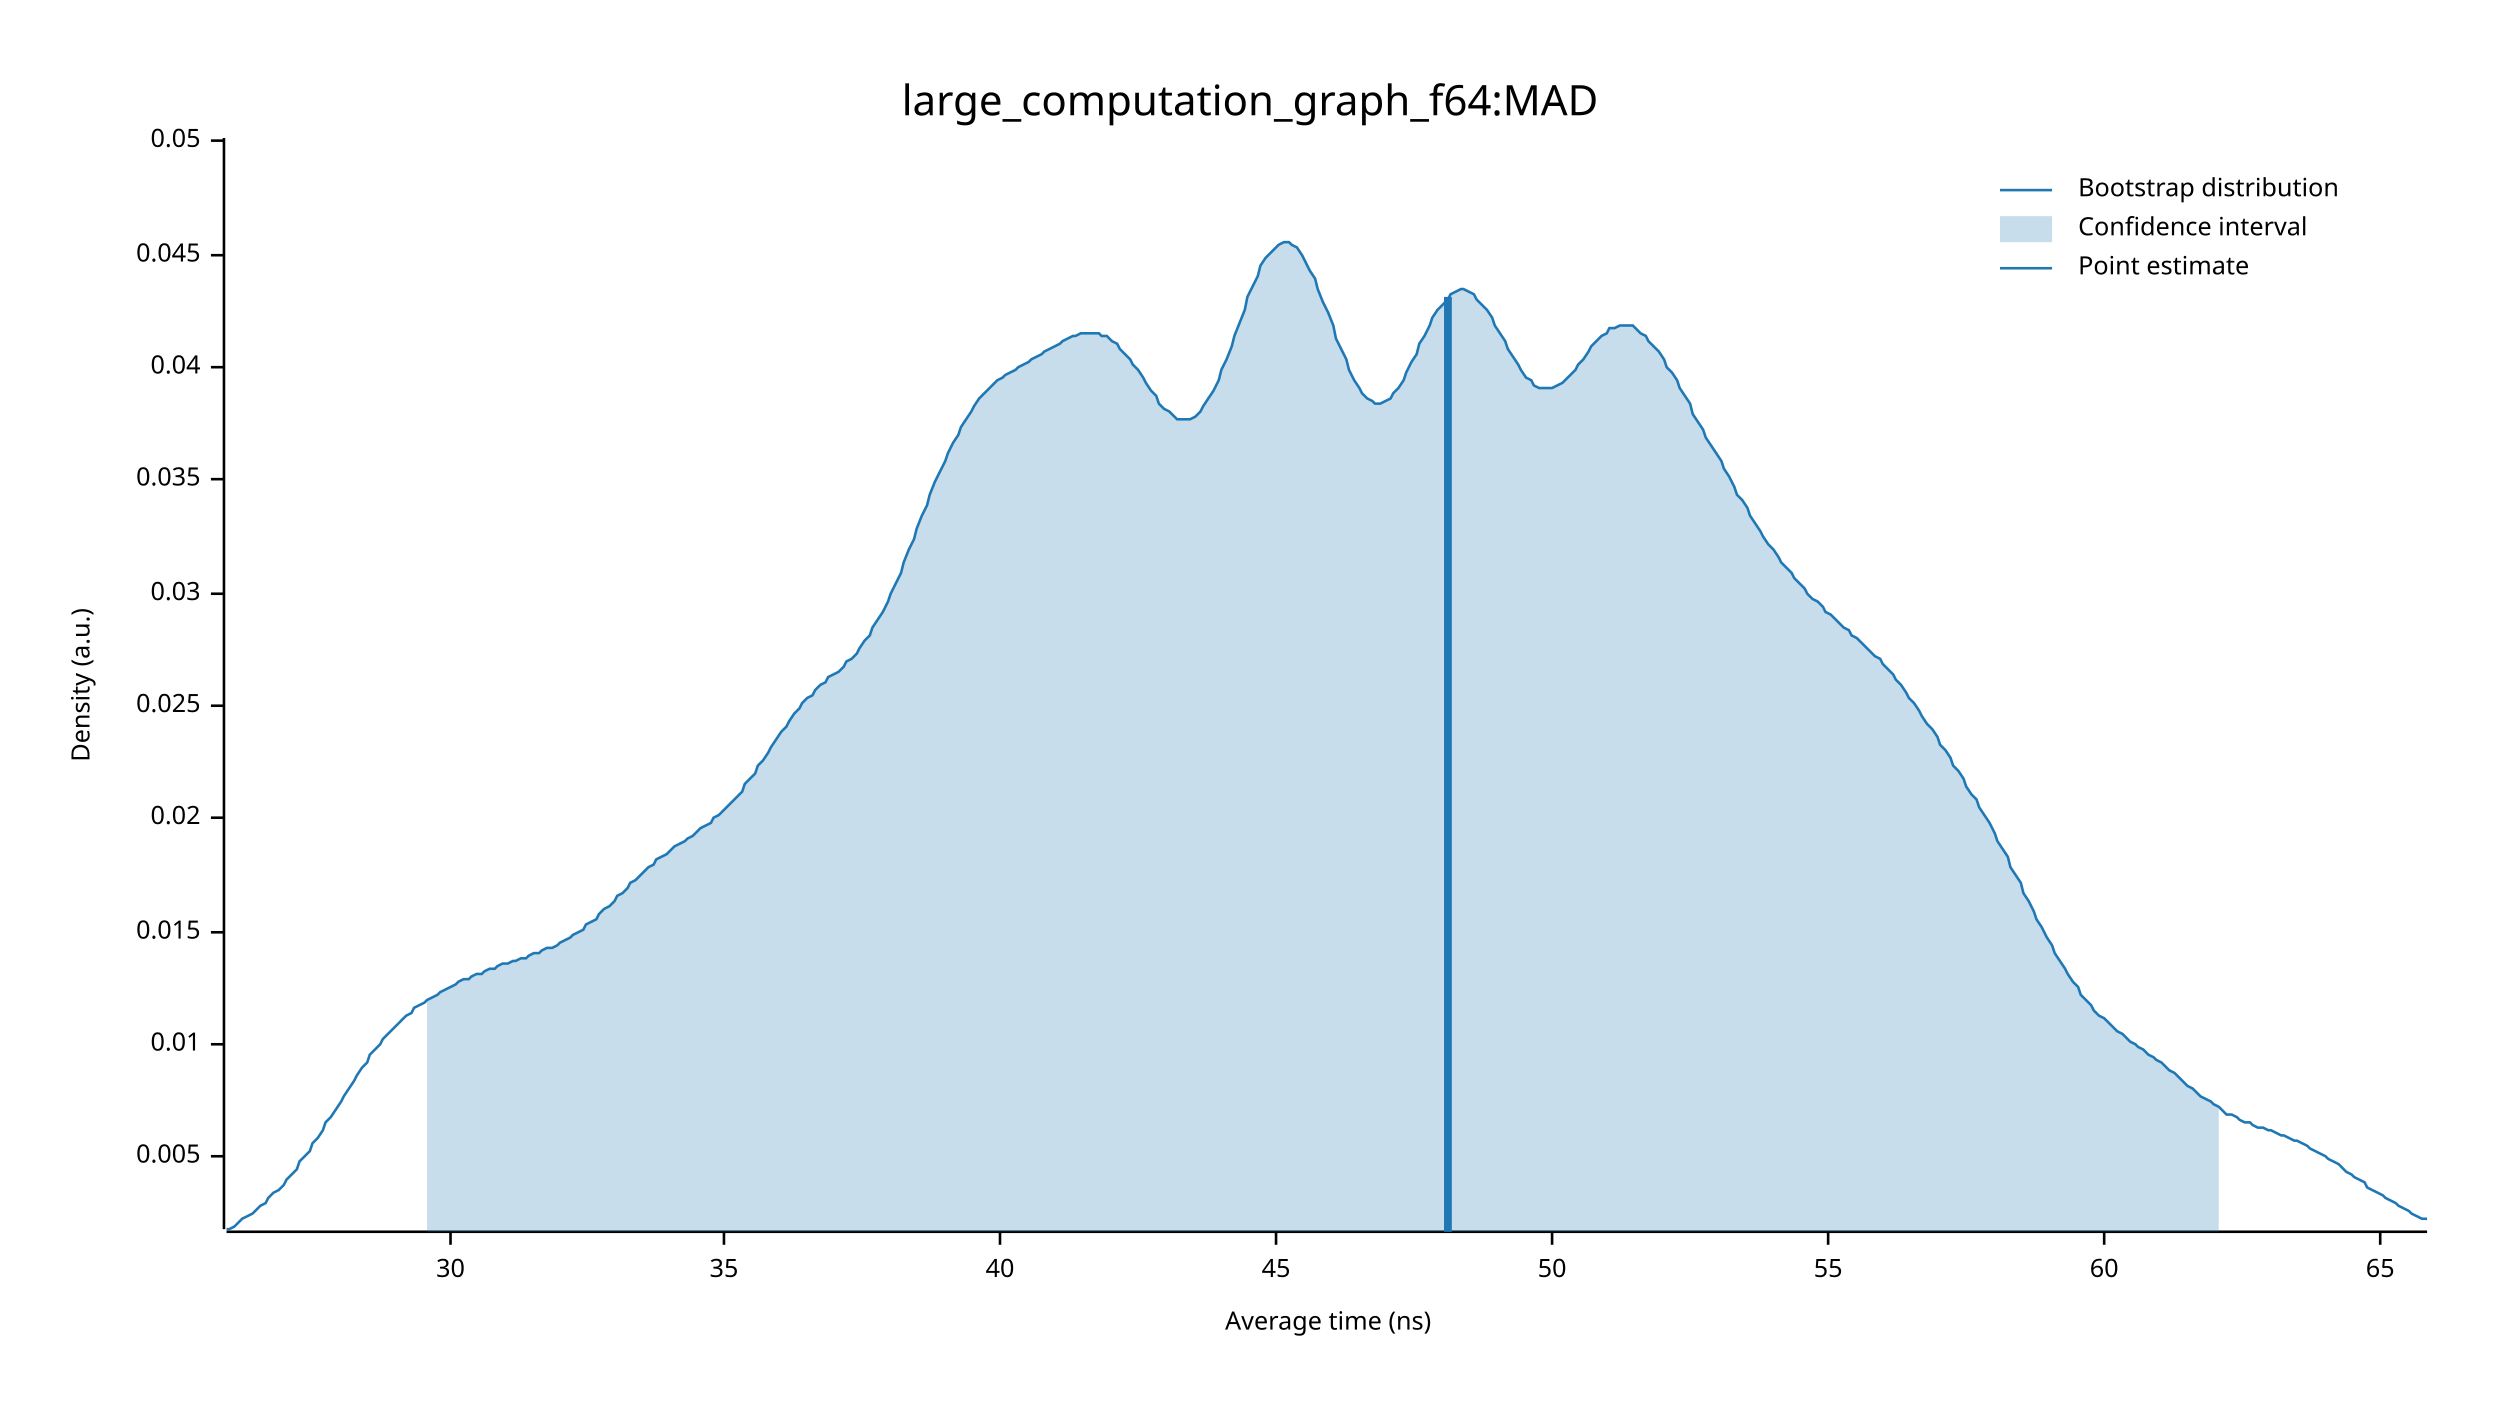
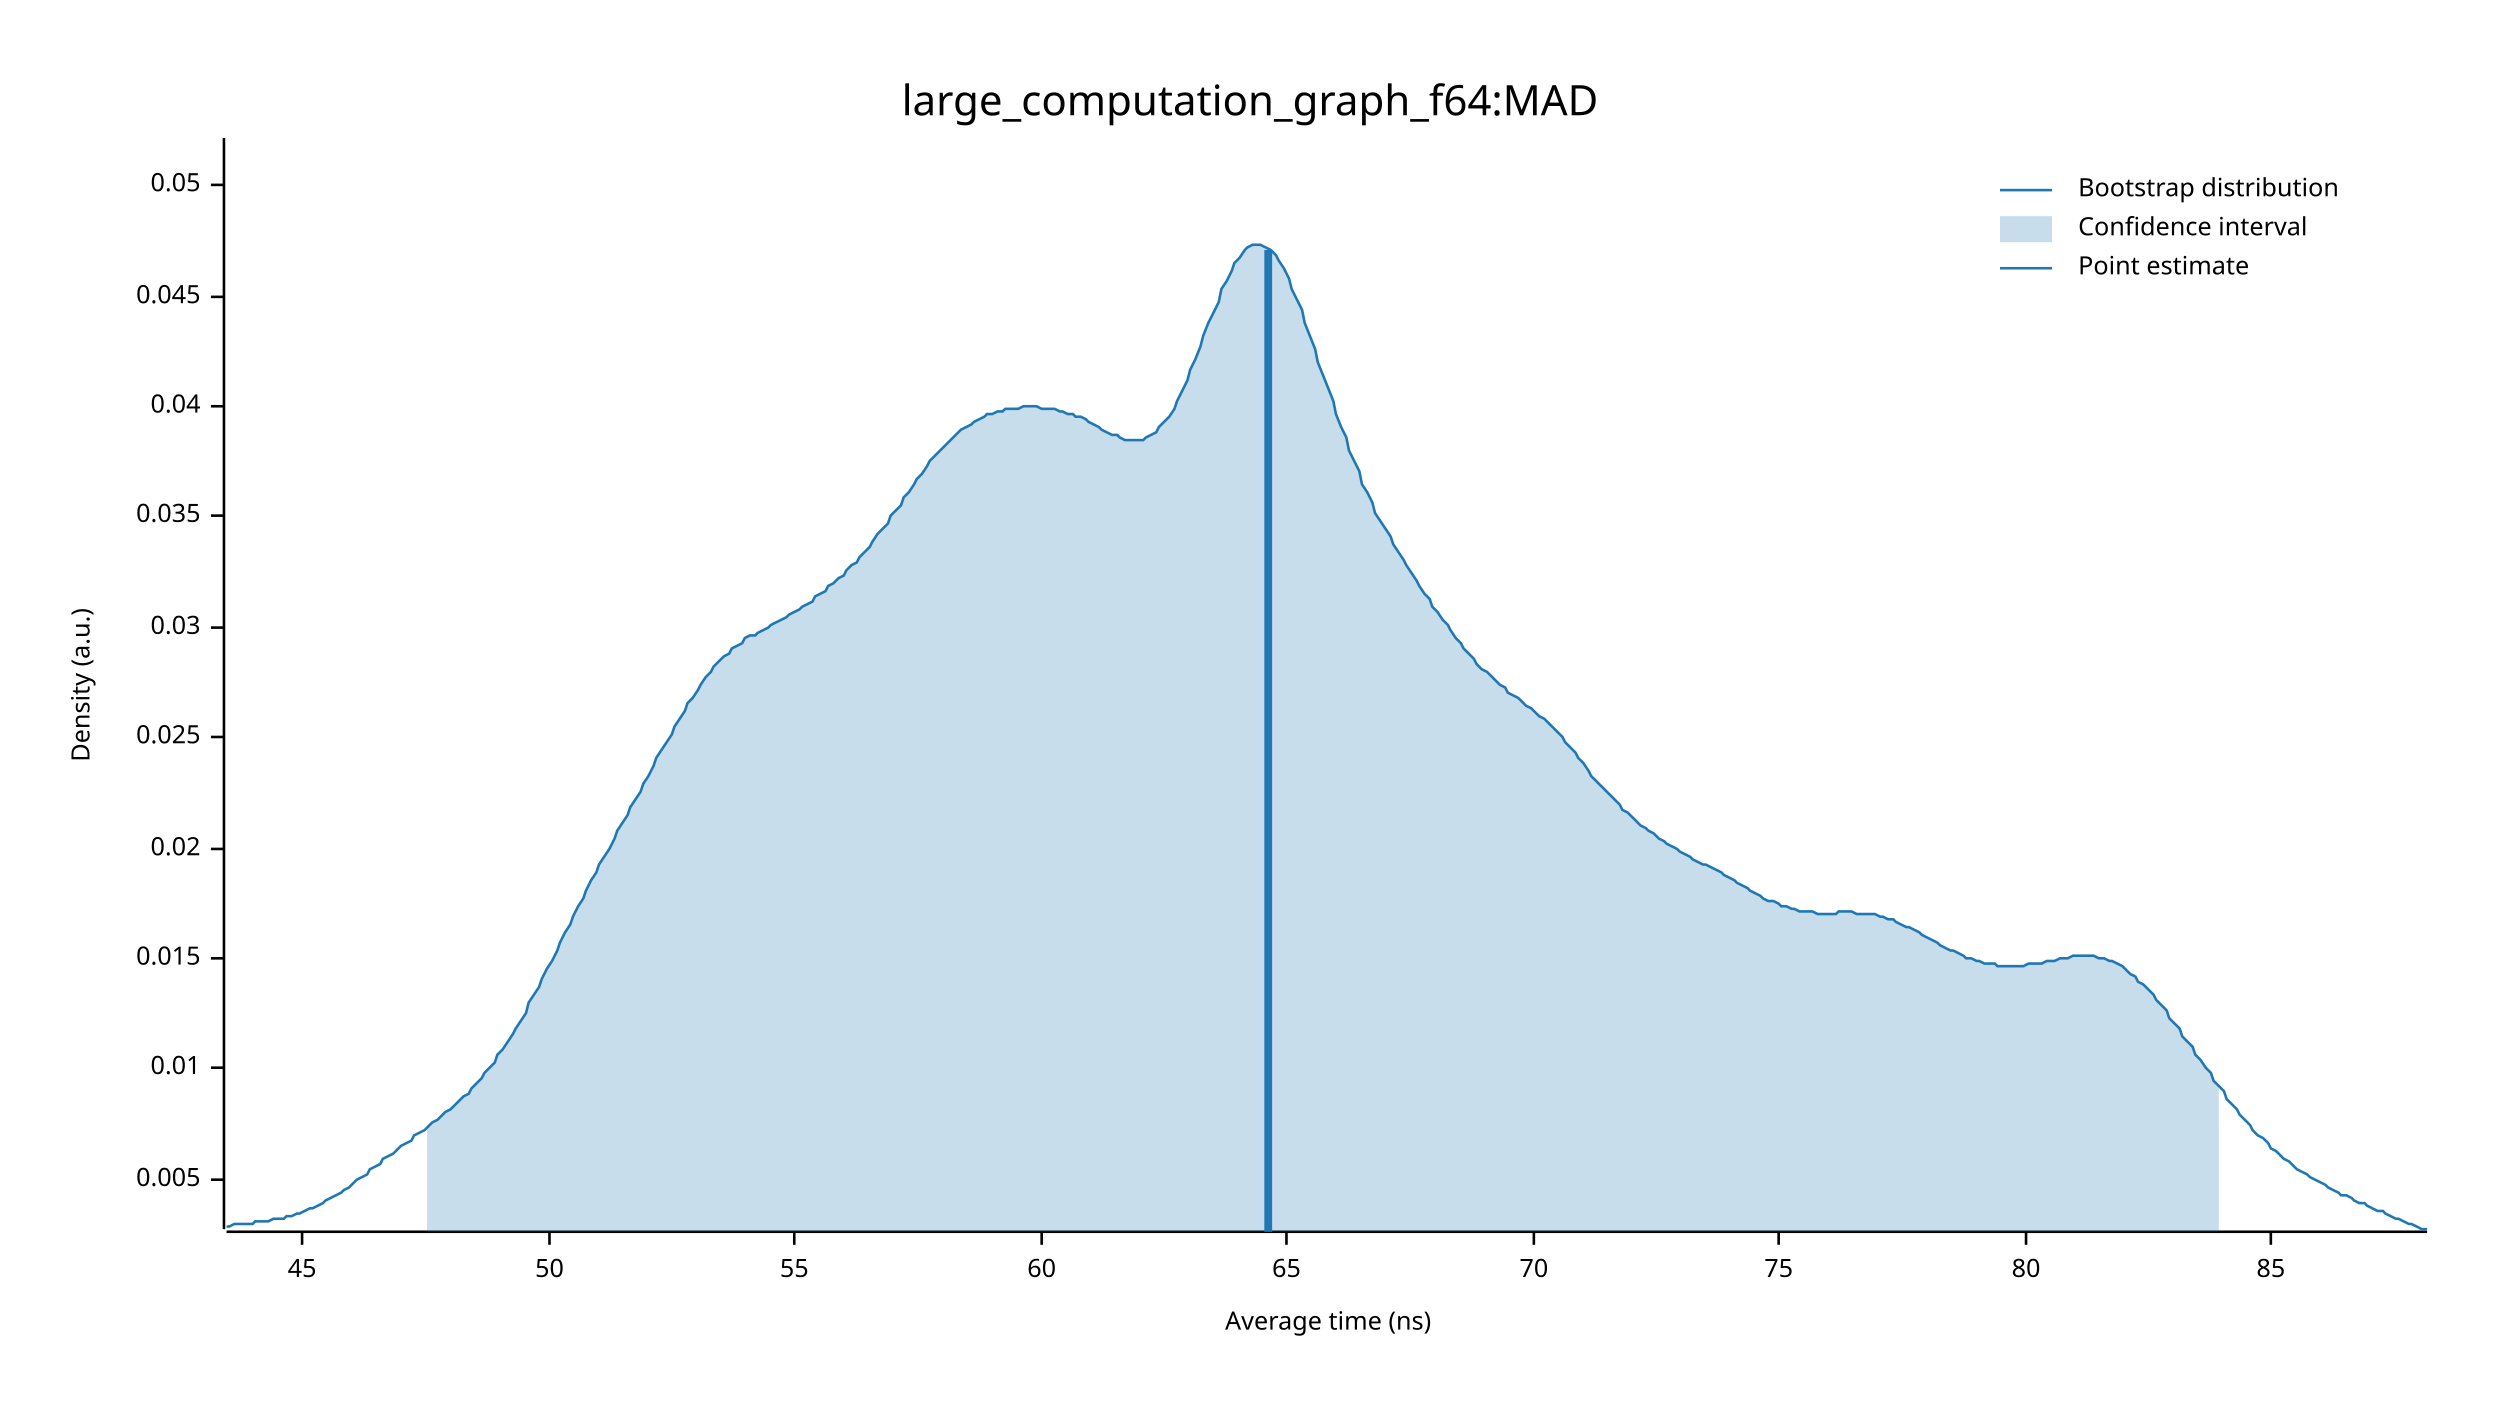
<svg xmlns="http://www.w3.org/2000/svg" width="960" height="540" viewBox="0 0 960 540">
  <text x="480" y="32" dy="0.76em" text-anchor="middle" font-family="sans-serif" font-size="16.129" opacity="1" fill="#000000">
large_computation_graph_f64:MAD
</text>
  <text x="27" y="263" dy="0.76em" text-anchor="middle" font-family="sans-serif" font-size="9.677" opacity="1" fill="#000000" transform="rotate(270, 27, 263)">
Density (a.u.)
</text>
  <text x="510" y="513" dy="-0.5ex" text-anchor="middle" font-family="sans-serif" font-size="9.677" opacity="1" fill="#000000">
Average time (ns)
</text>
  <polyline fill="none" opacity="1" stroke="#000000" stroke-width="1" points="86,53 86,472 " />
-   <text x="77" y="444" dy="0.5ex" text-anchor="end" font-family="sans-serif" font-size="9.677" opacity="1" fill="#000000">
+   <text x="77" y="453" dy="0.5ex" text-anchor="end" font-family="sans-serif" font-size="9.677" opacity="1" fill="#000000">
0.005
</text>
-   <polyline fill="none" opacity="1" stroke="#000000" stroke-width="1" points="81,444 86,444 " />
-   <text x="77" y="401" dy="0.5ex" text-anchor="end" font-family="sans-serif" font-size="9.677" opacity="1" fill="#000000">
+   <polyline fill="none" opacity="1" stroke="#000000" stroke-width="1" points="81,453 86,453 " />
+   <text x="77" y="410" dy="0.5ex" text-anchor="end" font-family="sans-serif" font-size="9.677" opacity="1" fill="#000000">
0.01
</text>
-   <polyline fill="none" opacity="1" stroke="#000000" stroke-width="1" points="81,401 86,401 " />
-   <text x="77" y="358" dy="0.5ex" text-anchor="end" font-family="sans-serif" font-size="9.677" opacity="1" fill="#000000">
+   <polyline fill="none" opacity="1" stroke="#000000" stroke-width="1" points="81,410 86,410 " />
+   <text x="77" y="368" dy="0.5ex" text-anchor="end" font-family="sans-serif" font-size="9.677" opacity="1" fill="#000000">
0.015
</text>
-   <polyline fill="none" opacity="1" stroke="#000000" stroke-width="1" points="81,358 86,358 " />
-   <text x="77" y="314" dy="0.5ex" text-anchor="end" font-family="sans-serif" font-size="9.677" opacity="1" fill="#000000">
+   <polyline fill="none" opacity="1" stroke="#000000" stroke-width="1" points="81,368 86,368 " />
+   <text x="77" y="326" dy="0.5ex" text-anchor="end" font-family="sans-serif" font-size="9.677" opacity="1" fill="#000000">
0.02
</text>
-   <polyline fill="none" opacity="1" stroke="#000000" stroke-width="1" points="81,314 86,314 " />
-   <text x="77" y="271" dy="0.5ex" text-anchor="end" font-family="sans-serif" font-size="9.677" opacity="1" fill="#000000">
+   <polyline fill="none" opacity="1" stroke="#000000" stroke-width="1" points="81,326 86,326 " />
+   <text x="77" y="283" dy="0.5ex" text-anchor="end" font-family="sans-serif" font-size="9.677" opacity="1" fill="#000000">
0.025
</text>
-   <polyline fill="none" opacity="1" stroke="#000000" stroke-width="1" points="81,271 86,271 " />
-   <text x="77" y="228" dy="0.5ex" text-anchor="end" font-family="sans-serif" font-size="9.677" opacity="1" fill="#000000">
+   <polyline fill="none" opacity="1" stroke="#000000" stroke-width="1" points="81,283 86,283 " />
+   <text x="77" y="241" dy="0.5ex" text-anchor="end" font-family="sans-serif" font-size="9.677" opacity="1" fill="#000000">
0.03
</text>
-   <polyline fill="none" opacity="1" stroke="#000000" stroke-width="1" points="81,228 86,228 " />
-   <text x="77" y="184" dy="0.5ex" text-anchor="end" font-family="sans-serif" font-size="9.677" opacity="1" fill="#000000">
+   <polyline fill="none" opacity="1" stroke="#000000" stroke-width="1" points="81,241 86,241 " />
+   <text x="77" y="198" dy="0.5ex" text-anchor="end" font-family="sans-serif" font-size="9.677" opacity="1" fill="#000000">
0.035
</text>
-   <polyline fill="none" opacity="1" stroke="#000000" stroke-width="1" points="81,184 86,184 " />
-   <text x="77" y="141" dy="0.5ex" text-anchor="end" font-family="sans-serif" font-size="9.677" opacity="1" fill="#000000">
+   <polyline fill="none" opacity="1" stroke="#000000" stroke-width="1" points="81,198 86,198 " />
+   <text x="77" y="156" dy="0.5ex" text-anchor="end" font-family="sans-serif" font-size="9.677" opacity="1" fill="#000000">
0.04
</text>
-   <polyline fill="none" opacity="1" stroke="#000000" stroke-width="1" points="81,141 86,141 " />
-   <text x="77" y="98" dy="0.5ex" text-anchor="end" font-family="sans-serif" font-size="9.677" opacity="1" fill="#000000">
+   <polyline fill="none" opacity="1" stroke="#000000" stroke-width="1" points="81,156 86,156 " />
+   <text x="77" y="114" dy="0.5ex" text-anchor="end" font-family="sans-serif" font-size="9.677" opacity="1" fill="#000000">
0.045
</text>
-   <polyline fill="none" opacity="1" stroke="#000000" stroke-width="1" points="81,98 86,98 " />
-   <text x="77" y="54" dy="0.5ex" text-anchor="end" font-family="sans-serif" font-size="9.677" opacity="1" fill="#000000">
+   <polyline fill="none" opacity="1" stroke="#000000" stroke-width="1" points="81,114 86,114 " />
+   <text x="77" y="71" dy="0.5ex" text-anchor="end" font-family="sans-serif" font-size="9.677" opacity="1" fill="#000000">
0.05
</text>
-   <polyline fill="none" opacity="1" stroke="#000000" stroke-width="1" points="81,54 86,54 " />
+   <polyline fill="none" opacity="1" stroke="#000000" stroke-width="1" points="81,71 86,71 " />
  <polyline fill="none" opacity="1" stroke="#000000" stroke-width="1" points="87,473 932,473 " />
-   <text x="173" y="483" dy="0.76em" text-anchor="middle" font-family="sans-serif" font-size="9.677" opacity="1" fill="#000000">
- 30
- </text>
-   <polyline fill="none" opacity="1" stroke="#000000" stroke-width="1" points="173,473 173,478 " />
-   <text x="278" y="483" dy="0.76em" text-anchor="middle" font-family="sans-serif" font-size="9.677" opacity="1" fill="#000000">
- 35
- </text>
-   <polyline fill="none" opacity="1" stroke="#000000" stroke-width="1" points="278,473 278,478 " />
-   <text x="384" y="483" dy="0.76em" text-anchor="middle" font-family="sans-serif" font-size="9.677" opacity="1" fill="#000000">
- 40
- </text>
-   <polyline fill="none" opacity="1" stroke="#000000" stroke-width="1" points="384,473 384,478 " />
-   <text x="490" y="483" dy="0.76em" text-anchor="middle" font-family="sans-serif" font-size="9.677" opacity="1" fill="#000000">
+   <text x="116" y="483" dy="0.76em" text-anchor="middle" font-family="sans-serif" font-size="9.677" opacity="1" fill="#000000">
45
</text>
-   <polyline fill="none" opacity="1" stroke="#000000" stroke-width="1" points="490,473 490,478 " />
-   <text x="596" y="483" dy="0.76em" text-anchor="middle" font-family="sans-serif" font-size="9.677" opacity="1" fill="#000000">
+   <polyline fill="none" opacity="1" stroke="#000000" stroke-width="1" points="116,473 116,478 " />
+   <text x="211" y="483" dy="0.76em" text-anchor="middle" font-family="sans-serif" font-size="9.677" opacity="1" fill="#000000">
50
</text>
-   <polyline fill="none" opacity="1" stroke="#000000" stroke-width="1" points="596,473 596,478 " />
-   <text x="702" y="483" dy="0.76em" text-anchor="middle" font-family="sans-serif" font-size="9.677" opacity="1" fill="#000000">
+   <polyline fill="none" opacity="1" stroke="#000000" stroke-width="1" points="211,473 211,478 " />
+   <text x="305" y="483" dy="0.76em" text-anchor="middle" font-family="sans-serif" font-size="9.677" opacity="1" fill="#000000">
55
</text>
-   <polyline fill="none" opacity="1" stroke="#000000" stroke-width="1" points="702,473 702,478 " />
-   <text x="808" y="483" dy="0.76em" text-anchor="middle" font-family="sans-serif" font-size="9.677" opacity="1" fill="#000000">
+   <polyline fill="none" opacity="1" stroke="#000000" stroke-width="1" points="305,473 305,478 " />
+   <text x="400" y="483" dy="0.76em" text-anchor="middle" font-family="sans-serif" font-size="9.677" opacity="1" fill="#000000">
60
</text>
-   <polyline fill="none" opacity="1" stroke="#000000" stroke-width="1" points="808,473 808,478 " />
-   <text x="914" y="483" dy="0.76em" text-anchor="middle" font-family="sans-serif" font-size="9.677" opacity="1" fill="#000000">
+   <polyline fill="none" opacity="1" stroke="#000000" stroke-width="1" points="400,473 400,478 " />
+   <text x="494" y="483" dy="0.76em" text-anchor="middle" font-family="sans-serif" font-size="9.677" opacity="1" fill="#000000">
65
</text>
-   <polyline fill="none" opacity="1" stroke="#000000" stroke-width="1" points="914,473 914,478 " />
-   <polyline fill="none" opacity="1" stroke="#1F78B4" stroke-width="1" points="87,472 88,472 90,471 92,469 93,468 95,467 97,466 98,465 100,463 102,462 103,460 105,458 107,457 109,455 110,453 112,451 114,449 115,446 117,444 119,442 120,439 122,437 124,434 125,431 127,429 129,426 131,423 132,421 134,418 136,415 137,413 139,410 141,408 142,405 144,403 146,401 147,399 149,397 151,395 153,393 154,392 156,390 158,389 159,387 161,386 163,385 164,384 166,383 168,382 169,381 171,380 173,379 175,378 176,377 178,376 180,376 181,375 183,374 185,374 186,373 188,372 190,372 191,371 193,370 195,370 197,369 198,369 200,368 202,368 203,367 205,366 207,366 208,365 210,364 212,364 214,363 215,362 217,361 219,360 220,359 222,358 224,357 225,355 227,354 229,353 230,351 232,349 234,348 236,346 237,344 239,343 241,341 242,339 244,338 246,336 247,335 249,333 251,332 252,330 254,329 256,328 258,326 259,325 261,324 263,323 264,322 266,321 268,319 269,318 271,317 273,316 274,314 276,313 278,311 280,309 281,308 283,306 285,304 286,301 288,299 290,297 291,294 293,292 295,289 296,287 298,284 300,281 302,279 303,277 305,274 307,272 308,270 310,268 312,267 313,265 315,263 317,262 318,260 320,259 322,258 324,256 325,254 327,253 329,251 330,249 332,246 334,244 335,241 337,238 339,235 341,231 342,228 344,224 346,220 347,216 349,211 351,207 352,203 354,198 356,194 357,190 359,185 361,181 363,177 364,174 366,170 368,167 369,164 371,161 373,158 374,156 376,153 378,151 379,150 381,148 383,146 385,145 386,144 388,143 390,142 391,141 393,140 395,139 396,138 398,137 400,136 401,135 403,134 405,133 407,132 408,131 410,130 412,129 413,129 415,128 417,128 418,128 420,128 422,128 423,129 425,129 427,131 429,132 430,134 432,136 434,138 435,140 437,142 439,145 440,147 442,150 444,152 445,155 447,157 449,158 451,160 452,161 454,161 456,161 457,161 459,160 461,158 462,156 464,153 466,150 468,146 469,142 471,138 473,133 474,129 476,124 478,119 479,114 481,110 483,106 484,102 486,99 488,97 490,95 491,94 493,93 495,93 496,94 498,95 500,98 501,100 503,104 505,107 506,111 508,116 510,120 512,125 513,130 515,134 517,138 518,142 520,146 522,149 523,151 525,153 527,154 528,155 530,155 532,154 534,153 535,151 537,149 539,146 540,143 542,139 544,136 545,132 547,129 549,125 550,122 552,119 554,117 556,115 557,113 559,112 561,111 562,111 564,112 566,113 567,115 569,117 571,119 573,122 574,125 576,128 578,131 579,134 581,137 583,140 584,142 586,145 588,146 589,148 591,149 593,149 595,149 596,149 598,148 600,147 601,146 603,144 605,142 606,140 608,138 610,135 611,133 613,131 615,129 617,128 618,126 620,126 622,125 623,125 625,125 627,125 628,126 630,128 632,129 633,131 635,133 637,135 639,138 640,141 642,143 644,146 645,149 647,152 649,155 650,159 652,162 654,165 655,168 657,171 659,174 661,177 662,180 664,183 666,187 667,190 669,192 671,195 672,198 674,201 676,204 677,206 679,209 681,211 683,214 684,216 686,218 688,220 689,222 691,224 693,226 694,228 696,230 698,231 700,233 701,235 703,236 705,238 706,239 708,241 710,242 711,244 713,245 715,247 716,248 718,250 720,252 722,253 723,255 725,257 727,259 728,261 730,263 732,266 733,268 735,270 737,273 738,275 740,278 742,280 744,283 745,286 747,288 749,291 750,294 752,296 754,299 755,302 757,305 759,307 760,310 762,313 764,316 766,320 767,323 769,326 771,329 772,333 774,336 776,339 777,343 779,346 781,350 782,353 784,356 786,360 788,363 789,366 791,369 793,372 794,374 796,377 798,379 799,382 801,384 803,386 804,388 806,390 808,391 810,393 811,394 813,396 815,397 816,398 818,400 820,401 821,402 823,403 825,405 827,406 828,407 830,408 832,410 833,411 835,412 837,414 838,415 840,417 842,418 843,419 845,421 847,422 849,423 850,424 852,425 854,427 855,428 857,428 859,429 860,430 862,431 864,431 865,432 867,433 869,433 871,434 872,434 874,435 876,436 877,436 879,437 881,438 882,438 884,439 886,440 887,441 889,442 891,443 893,444 894,445 896,446 898,447 899,448 901,450 903,451 904,452 906,453 908,454 909,456 911,457 913,458 915,459 916,460 918,461 920,462 921,463 923,464 925,465 926,466 928,467 930,468 932,468 " />
-   <polygon opacity="0.25" fill="#1F78B4" points="164,384 166,383 168,382 169,381 171,380 173,379 175,378 176,377 178,376 180,376 181,375 183,374 185,374 186,373 188,372 190,372 191,371 193,370 195,370 197,369 198,369 200,368 202,368 203,367 205,366 207,366 208,365 210,364 212,364 214,363 215,362 217,361 219,360 220,359 222,358 224,357 225,355 227,354 229,353 230,351 232,349 234,348 236,346 237,344 239,343 241,341 242,339 244,338 246,336 247,335 249,333 251,332 252,330 254,329 256,328 258,326 259,325 261,324 263,323 264,322 266,321 268,319 269,318 271,317 273,316 274,314 276,313 278,311 280,309 281,308 283,306 285,304 286,301 288,299 290,297 291,294 293,292 295,289 296,287 298,284 300,281 302,279 303,277 305,274 307,272 308,270 310,268 312,267 313,265 315,263 317,262 318,260 320,259 322,258 324,256 325,254 327,253 329,251 330,249 332,246 334,244 335,241 337,238 339,235 341,231 342,228 344,224 346,220 347,216 349,211 351,207 352,203 354,198 356,194 357,190 359,185 361,181 363,177 364,174 366,170 368,167 369,164 371,161 373,158 374,156 376,153 378,151 379,150 381,148 383,146 385,145 386,144 388,143 390,142 391,141 393,140 395,139 396,138 398,137 400,136 401,135 403,134 405,133 407,132 408,131 410,130 412,129 413,129 415,128 417,128 418,128 420,128 422,128 423,129 425,129 427,131 429,132 430,134 432,136 434,138 435,140 437,142 439,145 440,147 442,150 444,152 445,155 447,157 449,158 451,160 452,161 454,161 456,161 457,161 459,160 461,158 462,156 464,153 466,150 468,146 469,142 471,138 473,133 474,129 476,124 478,119 479,114 481,110 483,106 484,102 486,99 488,97 490,95 491,94 493,93 495,93 496,94 498,95 500,98 501,100 503,104 505,107 506,111 508,116 510,120 512,125 513,130 515,134 517,138 518,142 520,146 522,149 523,151 525,153 527,154 528,155 530,155 532,154 534,153 535,151 537,149 539,146 540,143 542,139 544,136 545,132 547,129 549,125 550,122 552,119 554,117 556,115 557,113 559,112 561,111 562,111 564,112 566,113 567,115 569,117 571,119 573,122 574,125 576,128 578,131 579,134 581,137 583,140 584,142 586,145 588,146 589,148 591,149 593,149 595,149 596,149 598,148 600,147 601,146 603,144 605,142 606,140 608,138 610,135 611,133 613,131 615,129 617,128 618,126 620,126 622,125 623,125 625,125 627,125 628,126 630,128 632,129 633,131 635,133 637,135 639,138 640,141 642,143 644,146 645,149 647,152 649,155 650,159 652,162 654,165 655,168 657,171 659,174 661,177 662,180 664,183 666,187 667,190 669,192 671,195 672,198 674,201 676,204 677,206 679,209 681,211 683,214 684,216 686,218 688,220 689,222 691,224 693,226 694,228 696,230 698,231 700,233 701,235 703,236 705,238 706,239 708,241 710,242 711,244 713,245 715,247 716,248 718,250 720,252 722,253 723,255 725,257 727,259 728,261 730,263 732,266 733,268 735,270 737,273 738,275 740,278 742,280 744,283 745,286 747,288 749,291 750,294 752,296 754,299 755,302 757,305 759,307 760,310 762,313 764,316 766,320 767,323 769,326 771,329 772,333 774,336 776,339 777,343 779,346 781,350 782,353 784,356 786,360 788,363 789,366 791,369 793,372 794,374 796,377 798,379 799,382 801,384 803,386 804,388 806,390 808,391 810,393 811,394 813,396 815,397 816,398 818,400 820,401 821,402 823,403 825,405 827,406 828,407 830,408 832,410 833,411 835,412 837,414 838,415 840,417 842,418 843,419 845,421 847,422 849,423 850,424 852,425 852,473 164,473 " />
-   <polyline fill="none" opacity="1" stroke="#1F78B4" stroke-width="3" points="556,473 556,114 " />
+   <polyline fill="none" opacity="1" stroke="#000000" stroke-width="1" points="494,473 494,478 " />
+   <text x="589" y="483" dy="0.76em" text-anchor="middle" font-family="sans-serif" font-size="9.677" opacity="1" fill="#000000">
+ 70
+ </text>
+   <polyline fill="none" opacity="1" stroke="#000000" stroke-width="1" points="589,473 589,478 " />
+   <text x="683" y="483" dy="0.76em" text-anchor="middle" font-family="sans-serif" font-size="9.677" opacity="1" fill="#000000">
+ 75
+ </text>
+   <polyline fill="none" opacity="1" stroke="#000000" stroke-width="1" points="683,473 683,478 " />
+   <text x="778" y="483" dy="0.76em" text-anchor="middle" font-family="sans-serif" font-size="9.677" opacity="1" fill="#000000">
+ 80
+ </text>
+   <polyline fill="none" opacity="1" stroke="#000000" stroke-width="1" points="778,473 778,478 " />
+   <text x="872" y="483" dy="0.76em" text-anchor="middle" font-family="sans-serif" font-size="9.677" opacity="1" fill="#000000">
+ 85
+ </text>
+   <polyline fill="none" opacity="1" stroke="#000000" stroke-width="1" points="872,473 872,478 " />
+   <polyline fill="none" opacity="1" stroke="#1F78B4" stroke-width="1" points="87,471 88,471 90,470 92,470 93,470 95,470 97,470 98,469 100,469 102,469 103,469 105,468 107,468 109,468 110,467 112,467 114,466 115,466 117,465 119,464 120,464 122,463 124,462 125,461 127,460 129,459 131,458 132,457 134,456 136,454 137,453 139,452 141,451 142,449 144,448 146,447 147,445 149,444 151,443 153,441 154,440 156,439 158,438 159,436 161,435 163,434 164,433 166,431 168,430 169,429 171,427 173,426 175,424 176,423 178,421 180,420 181,418 183,416 185,414 186,412 188,410 190,408 191,405 193,403 195,400 197,397 198,395 200,392 202,389 203,385 205,382 207,379 208,376 210,372 212,369 214,365 215,362 217,358 219,355 220,352 222,348 224,345 225,342 227,338 229,335 230,332 232,329 234,326 236,322 237,319 239,316 241,313 242,310 244,307 246,304 247,301 249,298 251,294 252,291 254,288 256,285 258,282 259,279 261,276 263,273 264,270 266,268 268,265 269,263 271,260 273,258 274,256 276,254 278,252 280,251 281,249 283,248 285,247 286,245 288,244 290,244 291,243 293,242 295,241 296,240 298,239 300,238 302,237 303,236 305,235 307,234 308,233 310,232 312,231 313,229 315,228 317,227 318,225 320,224 322,222 324,221 325,219 327,217 329,216 330,214 332,212 334,210 335,208 337,205 339,203 341,201 342,198 344,196 346,194 347,191 349,189 351,186 352,184 354,182 356,179 357,177 359,175 361,173 363,171 364,170 366,168 368,166 369,165 371,164 373,163 374,162 376,161 378,160 379,159 381,159 383,158 385,158 386,157 388,157 390,157 391,157 393,156 395,156 396,156 398,156 400,157 401,157 403,157 405,157 407,158 408,158 410,159 412,159 413,160 415,160 417,161 418,162 420,163 422,164 423,165 425,166 427,167 429,167 430,168 432,169 434,169 435,169 437,169 439,169 440,168 442,167 444,166 445,164 447,162 449,160 451,157 452,154 454,150 456,146 457,142 459,138 461,133 462,129 464,124 466,120 468,116 469,111 471,108 473,104 474,101 476,99 478,96 479,95 481,94 483,94 484,94 486,95 488,96 490,98 491,100 493,103 495,107 496,111 498,115 500,119 501,124 503,129 505,134 506,139 508,144 510,149 512,154 513,159 515,164 517,168 518,173 520,177 522,181 523,186 525,189 527,193 528,197 530,200 532,203 534,206 535,209 537,212 539,215 540,217 542,220 544,223 545,225 547,228 549,230 550,233 552,235 554,238 556,240 557,242 559,245 561,247 562,249 564,251 566,253 567,255 569,257 571,258 573,260 574,261 576,263 578,264 579,266 581,267 583,268 584,269 586,271 588,272 589,273 591,275 593,276 595,278 596,279 598,281 600,283 601,285 603,287 605,289 606,291 608,293 610,296 611,298 613,300 615,302 617,304 618,305 620,307 622,309 623,311 625,312 627,314 628,315 630,317 632,318 633,319 635,320 637,322 639,323 640,324 642,325 644,326 645,327 647,328 649,329 650,330 652,331 654,332 655,332 657,333 659,334 661,335 662,336 664,337 666,338 667,339 669,340 671,341 672,342 674,343 676,344 677,345 679,346 681,346 683,347 684,348 686,348 688,349 689,349 691,350 693,350 694,350 696,350 698,351 700,351 701,351 703,351 705,351 706,350 708,350 710,350 711,350 713,351 715,351 716,351 718,351 720,351 722,352 723,352 725,353 727,353 728,354 730,355 732,356 733,356 735,357 737,358 738,359 740,360 742,361 744,362 745,363 747,364 749,365 750,365 752,366 754,367 755,368 757,368 759,369 760,369 762,370 764,370 766,370 767,371 769,371 771,371 772,371 774,371 776,371 777,371 779,370 781,370 782,370 784,370 786,369 788,369 789,369 791,368 793,368 794,368 796,367 798,367 799,367 801,367 803,367 804,367 806,368 808,368 810,369 811,369 813,370 815,371 816,372 818,374 820,375 821,377 823,378 825,380 827,382 828,384 830,386 832,388 833,391 835,393 837,395 838,398 840,400 842,402 843,405 845,407 847,410 849,412 850,415 852,417 854,419 855,422 857,424 859,426 860,428 862,430 864,432 865,434 867,436 869,437 871,439 872,441 874,442 876,444 877,445 879,446 881,448 882,449 884,450 886,451 887,452 889,453 891,454 893,455 894,456 896,457 898,458 899,459 901,459 903,460 904,461 906,462 908,462 909,463 911,464 913,465 915,465 916,466 918,467 920,468 921,468 923,469 925,470 926,470 928,471 930,472 932,472 " />
+   <polygon opacity="0.25" fill="#1F78B4" points="164,433 166,431 168,430 169,429 171,427 173,426 175,424 176,423 178,421 180,420 181,418 183,416 185,414 186,412 188,410 190,408 191,405 193,403 195,400 197,397 198,395 200,392 202,389 203,385 205,382 207,379 208,376 210,372 212,369 214,365 215,362 217,358 219,355 220,352 222,348 224,345 225,342 227,338 229,335 230,332 232,329 234,326 236,322 237,319 239,316 241,313 242,310 244,307 246,304 247,301 249,298 251,294 252,291 254,288 256,285 258,282 259,279 261,276 263,273 264,270 266,268 268,265 269,263 271,260 273,258 274,256 276,254 278,252 280,251 281,249 283,248 285,247 286,245 288,244 290,244 291,243 293,242 295,241 296,240 298,239 300,238 302,237 303,236 305,235 307,234 308,233 310,232 312,231 313,229 315,228 317,227 318,225 320,224 322,222 324,221 325,219 327,217 329,216 330,214 332,212 334,210 335,208 337,205 339,203 341,201 342,198 344,196 346,194 347,191 349,189 351,186 352,184 354,182 356,179 357,177 359,175 361,173 363,171 364,170 366,168 368,166 369,165 371,164 373,163 374,162 376,161 378,160 379,159 381,159 383,158 385,158 386,157 388,157 390,157 391,157 393,156 395,156 396,156 398,156 400,157 401,157 403,157 405,157 407,158 408,158 410,159 412,159 413,160 415,160 417,161 418,162 420,163 422,164 423,165 425,166 427,167 429,167 430,168 432,169 434,169 435,169 437,169 439,169 440,168 442,167 444,166 445,164 447,162 449,160 451,157 452,154 454,150 456,146 457,142 459,138 461,133 462,129 464,124 466,120 468,116 469,111 471,108 473,104 474,101 476,99 478,96 479,95 481,94 483,94 484,94 486,95 488,96 490,98 491,100 493,103 495,107 496,111 498,115 500,119 501,124 503,129 505,134 506,139 508,144 510,149 512,154 513,159 515,164 517,168 518,173 520,177 522,181 523,186 525,189 527,193 528,197 530,200 532,203 534,206 535,209 537,212 539,215 540,217 542,220 544,223 545,225 547,228 549,230 550,233 552,235 554,238 556,240 557,242 559,245 561,247 562,249 564,251 566,253 567,255 569,257 571,258 573,260 574,261 576,263 578,264 579,266 581,267 583,268 584,269 586,271 588,272 589,273 591,275 593,276 595,278 596,279 598,281 600,283 601,285 603,287 605,289 606,291 608,293 610,296 611,298 613,300 615,302 617,304 618,305 620,307 622,309 623,311 625,312 627,314 628,315 630,317 632,318 633,319 635,320 637,322 639,323 640,324 642,325 644,326 645,327 647,328 649,329 650,330 652,331 654,332 655,332 657,333 659,334 661,335 662,336 664,337 666,338 667,339 669,340 671,341 672,342 674,343 676,344 677,345 679,346 681,346 683,347 684,348 686,348 688,349 689,349 691,350 693,350 694,350 696,350 698,351 700,351 701,351 703,351 705,351 706,350 708,350 710,350 711,350 713,351 715,351 716,351 718,351 720,351 722,352 723,352 725,353 727,353 728,354 730,355 732,356 733,356 735,357 737,358 738,359 740,360 742,361 744,362 745,363 747,364 749,365 750,365 752,366 754,367 755,368 757,368 759,369 760,369 762,370 764,370 766,370 767,371 769,371 771,371 772,371 774,371 776,371 777,371 779,370 781,370 782,370 784,370 786,369 788,369 789,369 791,368 793,368 794,368 796,367 798,367 799,367 801,367 803,367 804,367 806,368 808,368 810,369 811,369 813,370 815,371 816,372 818,374 820,375 821,377 823,378 825,380 827,382 828,384 830,386 832,388 833,391 835,393 837,395 838,398 840,400 842,402 843,405 845,407 847,410 849,412 850,415 852,417 852,473 164,473 " />
+   <polyline fill="none" opacity="1" stroke="#1F78B4" stroke-width="3" points="487,473 487,96 " />
  <text x="798" y="68" dy="0.76em" text-anchor="start" font-family="sans-serif" font-size="9.677" opacity="1" fill="#000000">
Bootstrap distribution
</text>
  <text x="798" y="83" dy="0.76em" text-anchor="start" font-family="sans-serif" font-size="9.677" opacity="1" fill="#000000">
Confidence interval
</text>
  <text x="798" y="98" dy="0.76em" text-anchor="start" font-family="sans-serif" font-size="9.677" opacity="1" fill="#000000">
Point estimate
</text>
  <polyline fill="none" opacity="1" stroke="#1F78B4" stroke-width="1" points="768,73 788,73 " />
  <rect x="768" y="83" width="20" height="10" opacity="0.25" fill="#1F78B4" stroke="none" />
  <polyline fill="none" opacity="1" stroke="#1F78B4" stroke-width="1" points="768,103 788,103 " />
</svg>
